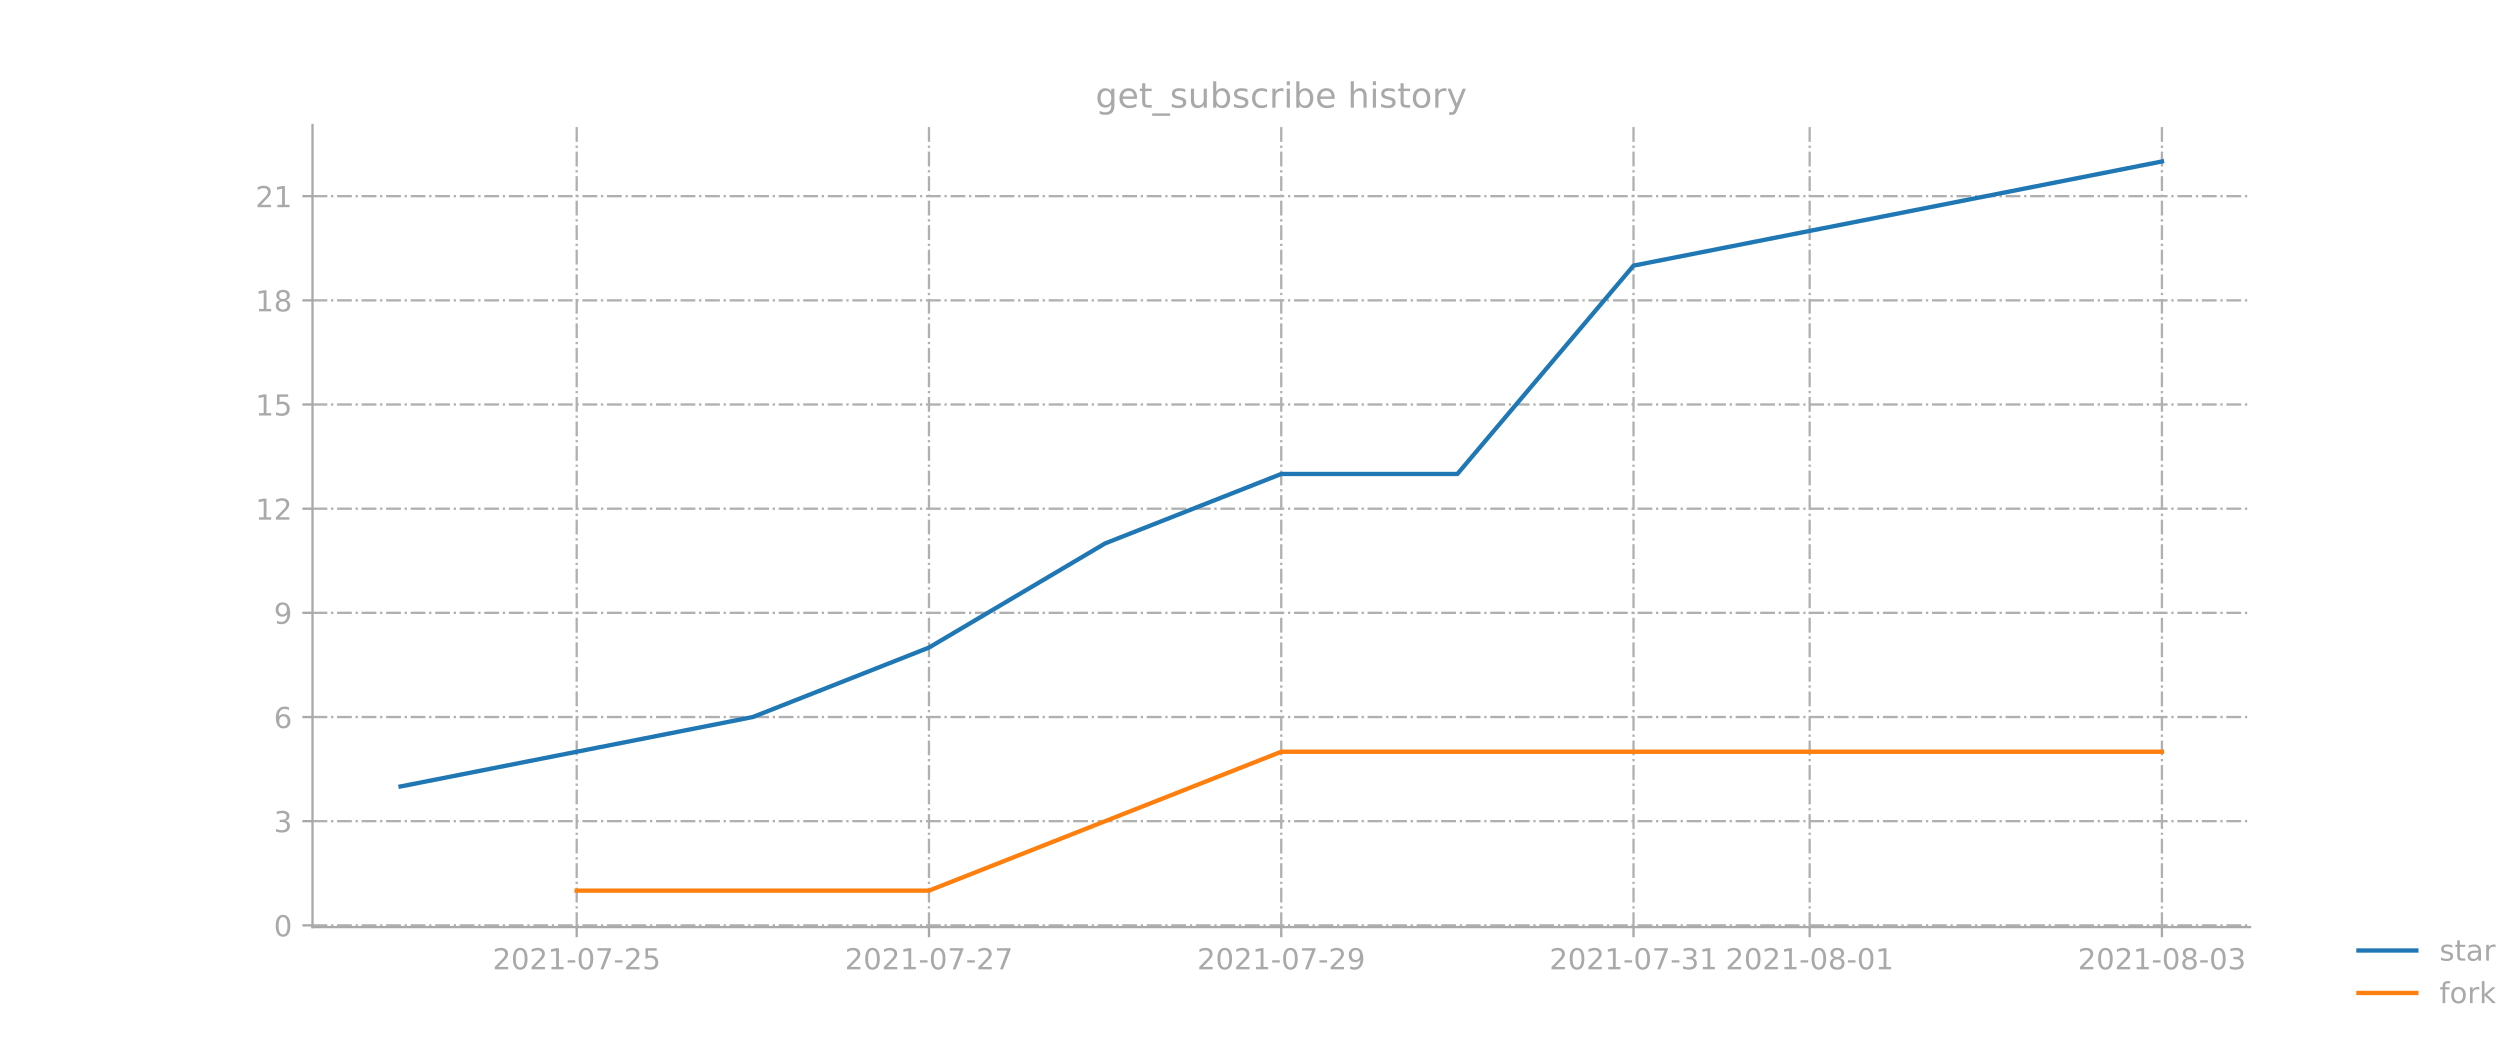
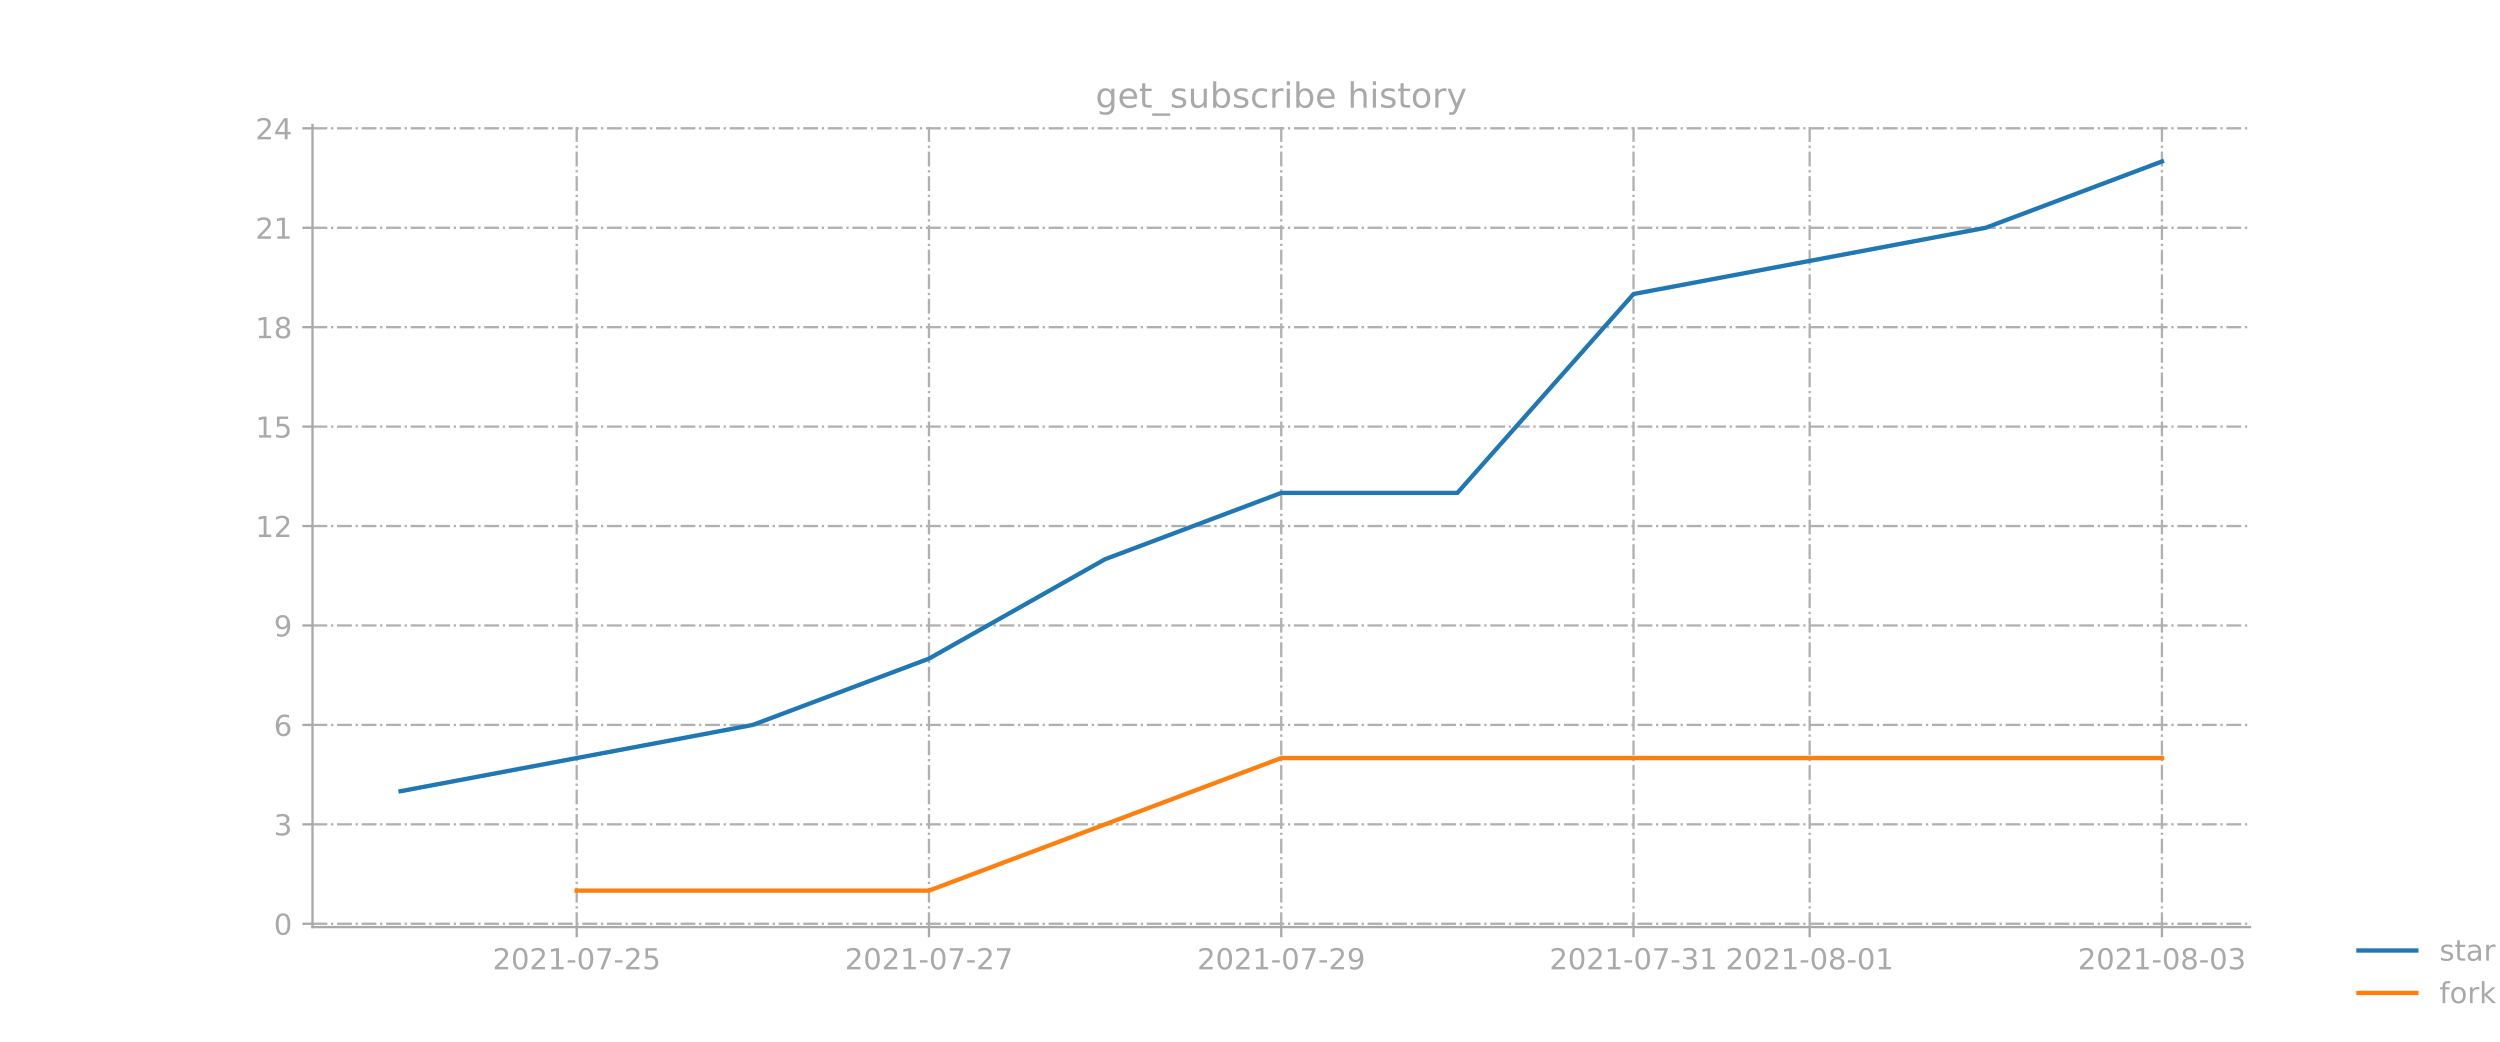
<svg xmlns="http://www.w3.org/2000/svg" xmlns:xlink="http://www.w3.org/1999/xlink" height="360pt" version="1.1" viewBox="0 0 864 360" width="864pt">
  <defs>
    <style type="text/css">*{stroke-linecap:butt;stroke-linejoin:round;}</style>
  </defs>
  <g id="figure_1">
    <g id="patch_1">
      <path d="M 0 360  L 864 360  L 864 0  L 0 0  z " style="fill:none;opacity:0;" />
    </g>
    <g id="axes_1">
      <g id="patch_2">
        <path d="M 108 320.4  L 777.6 320.4  L 777.6 43.2  L 108 43.2  z " style="fill:none;opacity:0;" />
      </g>
      <g id="matplotlib.axis_1">
        <g id="xtick_1">
          <g id="line2d_1">
-             <path clip-path="url(#p8f7c2eec60)" d="M 199.309 320.4  L 199.309 43.2  " style="fill:none;stroke:#b0b0b0;stroke-dasharray:5.12,1.28,0.8,1.28;stroke-dashoffset:0;stroke-width:0.8;" />
+             <path clip-path="url(#pf59775dd56)" d="M 199.309 320.4  L 199.309 43.2  " style="fill:none;stroke:#b0b0b0;stroke-dasharray:5.12,1.28,0.8,1.28;stroke-dashoffset:0;stroke-width:0.8;" />
          </g>
          <g id="line2d_2">
            <defs>
-               <path d="M 0 0  L 0 3.5  " id="mfc2917ab93" style="stroke:#a9a9a9;stroke-width:0.8;" />
+               <path d="M 0 0  L 0 3.5  " id="m57ab38848d" style="stroke:#a9a9a9;stroke-width:0.8;" />
            </defs>
            <g>
-               <use style="fill:#a9a9a9;stroke:#a9a9a9;stroke-width:0.8;" x="199.309" xlink:href="#mfc2917ab93" y="320.4" />
+               <use style="fill:#a9a9a9;stroke:#a9a9a9;stroke-width:0.8;" x="199.309" xlink:href="#m57ab38848d" y="320.4" />
            </g>
          </g>
          <g id="text_1">
            <g style="fill:#a9a9a9;" transform="translate(170.2513 334.9984)scale(0.1 -0.1)">
              <defs>
                <path d="M 1228 531  L 3431 531  L 3431 0  L 469 0  L 469 531  Q 828 903 1448 1529  Q 2069 2156 2228 2338  Q 2531 2678 2651 2914  Q 2772 3150 2772 3378  Q 2772 3750 2511 3984  Q 2250 4219 1831 4219  Q 1534 4219 1204 4116  Q 875 4013 500 3803  L 500 4441  Q 881 4594 1212 4672  Q 1544 4750 1819 4750  Q 2544 4750 2975 4387  Q 3406 4025 3406 3419  Q 3406 3131 3298 2873  Q 3191 2616 2906 2266  Q 2828 2175 2409 1742  Q 1991 1309 1228 531  z " id="DejaVuSans-32" transform="scale(0.015625)" />
                <path d="M 2034 4250  Q 1547 4250 1301 3770  Q 1056 3291 1056 2328  Q 1056 1369 1301 889  Q 1547 409 2034 409  Q 2525 409 2770 889  Q 3016 1369 3016 2328  Q 3016 3291 2770 3770  Q 2525 4250 2034 4250  z M 2034 4750  Q 2819 4750 3233 4129  Q 3647 3509 3647 2328  Q 3647 1150 3233 529  Q 2819 -91 2034 -91  Q 1250 -91 836 529  Q 422 1150 422 2328  Q 422 3509 836 4129  Q 1250 4750 2034 4750  z " id="DejaVuSans-30" transform="scale(0.015625)" />
                <path d="M 794 531  L 1825 531  L 1825 4091  L 703 3866  L 703 4441  L 1819 4666  L 2450 4666  L 2450 531  L 3481 531  L 3481 0  L 794 0  L 794 531  z " id="DejaVuSans-31" transform="scale(0.015625)" />
                <path d="M 313 2009  L 1997 2009  L 1997 1497  L 313 1497  L 313 2009  z " id="DejaVuSans-2d" transform="scale(0.015625)" />
                <path d="M 525 4666  L 3525 4666  L 3525 4397  L 1831 0  L 1172 0  L 2766 4134  L 525 4134  L 525 4666  z " id="DejaVuSans-37" transform="scale(0.015625)" />
                <path d="M 691 4666  L 3169 4666  L 3169 4134  L 1269 4134  L 1269 2991  Q 1406 3038 1543 3061  Q 1681 3084 1819 3084  Q 2600 3084 3056 2656  Q 3513 2228 3513 1497  Q 3513 744 3044 326  Q 2575 -91 1722 -91  Q 1428 -91 1123 -41  Q 819 9 494 109  L 494 744  Q 775 591 1075 516  Q 1375 441 1709 441  Q 2250 441 2565 725  Q 2881 1009 2881 1497  Q 2881 1984 2565 2268  Q 2250 2553 1709 2553  Q 1456 2553 1204 2497  Q 953 2441 691 2322  L 691 4666  z " id="DejaVuSans-35" transform="scale(0.015625)" />
              </defs>
              <use xlink:href="#DejaVuSans-32" />
              <use x="63.623" xlink:href="#DejaVuSans-30" />
              <use x="127.246" xlink:href="#DejaVuSans-32" />
              <use x="190.869" xlink:href="#DejaVuSans-31" />
              <use x="254.492" xlink:href="#DejaVuSans-2d" />
              <use x="290.576" xlink:href="#DejaVuSans-30" />
              <use x="354.199" xlink:href="#DejaVuSans-37" />
              <use x="417.822" xlink:href="#DejaVuSans-2d" />
              <use x="453.906" xlink:href="#DejaVuSans-32" />
              <use x="517.529" xlink:href="#DejaVuSans-35" />
            </g>
          </g>
        </g>
        <g id="xtick_2">
          <g id="line2d_3">
-             <path clip-path="url(#p8f7c2eec60)" d="M 321.055 320.4  L 321.055 43.2  " style="fill:none;stroke:#b0b0b0;stroke-dasharray:5.12,1.28,0.8,1.28;stroke-dashoffset:0;stroke-width:0.8;" />
+             <path clip-path="url(#pf59775dd56)" d="M 321.055 320.4  L 321.055 43.2  " style="fill:none;stroke:#b0b0b0;stroke-dasharray:5.12,1.28,0.8,1.28;stroke-dashoffset:0;stroke-width:0.8;" />
          </g>
          <g id="line2d_4">
            <g>
-               <use style="fill:#a9a9a9;stroke:#a9a9a9;stroke-width:0.8;" x="321.055" xlink:href="#mfc2917ab93" y="320.4" />
+               <use style="fill:#a9a9a9;stroke:#a9a9a9;stroke-width:0.8;" x="321.055" xlink:href="#m57ab38848d" y="320.4" />
            </g>
          </g>
          <g id="text_2">
            <g style="fill:#a9a9a9;" transform="translate(291.9967 334.9984)scale(0.1 -0.1)">
              <use xlink:href="#DejaVuSans-32" />
              <use x="63.623" xlink:href="#DejaVuSans-30" />
              <use x="127.246" xlink:href="#DejaVuSans-32" />
              <use x="190.869" xlink:href="#DejaVuSans-31" />
              <use x="254.492" xlink:href="#DejaVuSans-2d" />
              <use x="290.576" xlink:href="#DejaVuSans-30" />
              <use x="354.199" xlink:href="#DejaVuSans-37" />
              <use x="417.822" xlink:href="#DejaVuSans-2d" />
              <use x="453.906" xlink:href="#DejaVuSans-32" />
              <use x="517.529" xlink:href="#DejaVuSans-37" />
            </g>
          </g>
        </g>
        <g id="xtick_3">
          <g id="line2d_5">
-             <path clip-path="url(#p8f7c2eec60)" d="M 442.8 320.4  L 442.8 43.2  " style="fill:none;stroke:#b0b0b0;stroke-dasharray:5.12,1.28,0.8,1.28;stroke-dashoffset:0;stroke-width:0.8;" />
+             <path clip-path="url(#pf59775dd56)" d="M 442.8 320.4  L 442.8 43.2  " style="fill:none;stroke:#b0b0b0;stroke-dasharray:5.12,1.28,0.8,1.28;stroke-dashoffset:0;stroke-width:0.8;" />
          </g>
          <g id="line2d_6">
            <g>
-               <use style="fill:#a9a9a9;stroke:#a9a9a9;stroke-width:0.8;" x="442.8" xlink:href="#mfc2917ab93" y="320.4" />
+               <use style="fill:#a9a9a9;stroke:#a9a9a9;stroke-width:0.8;" x="442.8" xlink:href="#m57ab38848d" y="320.4" />
            </g>
          </g>
          <g id="text_3">
            <g style="fill:#a9a9a9;" transform="translate(413.7422 334.9984)scale(0.1 -0.1)">
              <defs>
                <path d="M 703 97  L 703 672  Q 941 559 1184 500  Q 1428 441 1663 441  Q 2288 441 2617 861  Q 2947 1281 2994 2138  Q 2813 1869 2534 1725  Q 2256 1581 1919 1581  Q 1219 1581 811 2004  Q 403 2428 403 3163  Q 403 3881 828 4315  Q 1253 4750 1959 4750  Q 2769 4750 3195 4129  Q 3622 3509 3622 2328  Q 3622 1225 3098 567  Q 2575 -91 1691 -91  Q 1453 -91 1209 -44  Q 966 3 703 97  z M 1959 2075  Q 2384 2075 2632 2365  Q 2881 2656 2881 3163  Q 2881 3666 2632 3958  Q 2384 4250 1959 4250  Q 1534 4250 1286 3958  Q 1038 3666 1038 3163  Q 1038 2656 1286 2365  Q 1534 2075 1959 2075  z " id="DejaVuSans-39" transform="scale(0.015625)" />
              </defs>
              <use xlink:href="#DejaVuSans-32" />
              <use x="63.623" xlink:href="#DejaVuSans-30" />
              <use x="127.246" xlink:href="#DejaVuSans-32" />
              <use x="190.869" xlink:href="#DejaVuSans-31" />
              <use x="254.492" xlink:href="#DejaVuSans-2d" />
              <use x="290.576" xlink:href="#DejaVuSans-30" />
              <use x="354.199" xlink:href="#DejaVuSans-37" />
              <use x="417.822" xlink:href="#DejaVuSans-2d" />
              <use x="453.906" xlink:href="#DejaVuSans-32" />
              <use x="517.529" xlink:href="#DejaVuSans-39" />
            </g>
          </g>
        </g>
        <g id="xtick_4">
          <g id="line2d_7">
-             <path clip-path="url(#p8f7c2eec60)" d="M 564.545 320.4  L 564.545 43.2  " style="fill:none;stroke:#b0b0b0;stroke-dasharray:5.12,1.28,0.8,1.28;stroke-dashoffset:0;stroke-width:0.8;" />
+             <path clip-path="url(#pf59775dd56)" d="M 564.545 320.4  L 564.545 43.2  " style="fill:none;stroke:#b0b0b0;stroke-dasharray:5.12,1.28,0.8,1.28;stroke-dashoffset:0;stroke-width:0.8;" />
          </g>
          <g id="line2d_8">
            <g>
-               <use style="fill:#a9a9a9;stroke:#a9a9a9;stroke-width:0.8;" x="564.545" xlink:href="#mfc2917ab93" y="320.4" />
+               <use style="fill:#a9a9a9;stroke:#a9a9a9;stroke-width:0.8;" x="564.545" xlink:href="#m57ab38848d" y="320.4" />
            </g>
          </g>
          <g id="text_4">
            <g style="fill:#a9a9a9;" transform="translate(535.4876 334.9984)scale(0.1 -0.1)">
              <defs>
                <path d="M 2597 2516  Q 3050 2419 3304 2112  Q 3559 1806 3559 1356  Q 3559 666 3084 287  Q 2609 -91 1734 -91  Q 1441 -91 1130 -33  Q 819 25 488 141  L 488 750  Q 750 597 1062 519  Q 1375 441 1716 441  Q 2309 441 2620 675  Q 2931 909 2931 1356  Q 2931 1769 2642 2001  Q 2353 2234 1838 2234  L 1294 2234  L 1294 2753  L 1863 2753  Q 2328 2753 2575 2939  Q 2822 3125 2822 3475  Q 2822 3834 2567 4026  Q 2313 4219 1838 4219  Q 1578 4219 1281 4162  Q 984 4106 628 3988  L 628 4550  Q 988 4650 1302 4700  Q 1616 4750 1894 4750  Q 2613 4750 3031 4423  Q 3450 4097 3450 3541  Q 3450 3153 3228 2886  Q 3006 2619 2597 2516  z " id="DejaVuSans-33" transform="scale(0.015625)" />
              </defs>
              <use xlink:href="#DejaVuSans-32" />
              <use x="63.623" xlink:href="#DejaVuSans-30" />
              <use x="127.246" xlink:href="#DejaVuSans-32" />
              <use x="190.869" xlink:href="#DejaVuSans-31" />
              <use x="254.492" xlink:href="#DejaVuSans-2d" />
              <use x="290.576" xlink:href="#DejaVuSans-30" />
              <use x="354.199" xlink:href="#DejaVuSans-37" />
              <use x="417.822" xlink:href="#DejaVuSans-2d" />
              <use x="453.906" xlink:href="#DejaVuSans-33" />
              <use x="517.529" xlink:href="#DejaVuSans-31" />
            </g>
          </g>
        </g>
        <g id="xtick_5">
          <g id="line2d_9">
-             <path clip-path="url(#p8f7c2eec60)" d="M 625.418 320.4  L 625.418 43.2  " style="fill:none;stroke:#b0b0b0;stroke-dasharray:5.12,1.28,0.8,1.28;stroke-dashoffset:0;stroke-width:0.8;" />
+             <path clip-path="url(#pf59775dd56)" d="M 625.418 320.4  L 625.418 43.2  " style="fill:none;stroke:#b0b0b0;stroke-dasharray:5.12,1.28,0.8,1.28;stroke-dashoffset:0;stroke-width:0.8;" />
          </g>
          <g id="line2d_10">
            <g>
-               <use style="fill:#a9a9a9;stroke:#a9a9a9;stroke-width:0.8;" x="625.418" xlink:href="#mfc2917ab93" y="320.4" />
+               <use style="fill:#a9a9a9;stroke:#a9a9a9;stroke-width:0.8;" x="625.418" xlink:href="#m57ab38848d" y="320.4" />
            </g>
          </g>
          <g id="text_5">
            <g style="fill:#a9a9a9;" transform="translate(596.3604 334.9984)scale(0.1 -0.1)">
              <defs>
                <path d="M 2034 2216  Q 1584 2216 1326 1975  Q 1069 1734 1069 1313  Q 1069 891 1326 650  Q 1584 409 2034 409  Q 2484 409 2743 651  Q 3003 894 3003 1313  Q 3003 1734 2745 1975  Q 2488 2216 2034 2216  z M 1403 2484  Q 997 2584 770 2862  Q 544 3141 544 3541  Q 544 4100 942 4425  Q 1341 4750 2034 4750  Q 2731 4750 3128 4425  Q 3525 4100 3525 3541  Q 3525 3141 3298 2862  Q 3072 2584 2669 2484  Q 3125 2378 3379 2068  Q 3634 1759 3634 1313  Q 3634 634 3220 271  Q 2806 -91 2034 -91  Q 1263 -91 848 271  Q 434 634 434 1313  Q 434 1759 690 2068  Q 947 2378 1403 2484  z M 1172 3481  Q 1172 3119 1398 2916  Q 1625 2713 2034 2713  Q 2441 2713 2670 2916  Q 2900 3119 2900 3481  Q 2900 3844 2670 4047  Q 2441 4250 2034 4250  Q 1625 4250 1398 4047  Q 1172 3844 1172 3481  z " id="DejaVuSans-38" transform="scale(0.015625)" />
              </defs>
              <use xlink:href="#DejaVuSans-32" />
              <use x="63.623" xlink:href="#DejaVuSans-30" />
              <use x="127.246" xlink:href="#DejaVuSans-32" />
              <use x="190.869" xlink:href="#DejaVuSans-31" />
              <use x="254.492" xlink:href="#DejaVuSans-2d" />
              <use x="290.576" xlink:href="#DejaVuSans-30" />
              <use x="354.199" xlink:href="#DejaVuSans-38" />
              <use x="417.822" xlink:href="#DejaVuSans-2d" />
              <use x="453.906" xlink:href="#DejaVuSans-30" />
              <use x="517.529" xlink:href="#DejaVuSans-31" />
            </g>
          </g>
        </g>
        <g id="xtick_6">
          <g id="line2d_11">
-             <path clip-path="url(#p8f7c2eec60)" d="M 747.164 320.4  L 747.164 43.2  " style="fill:none;stroke:#b0b0b0;stroke-dasharray:5.12,1.28,0.8,1.28;stroke-dashoffset:0;stroke-width:0.8;" />
+             <path clip-path="url(#pf59775dd56)" d="M 747.164 320.4  L 747.164 43.2  " style="fill:none;stroke:#b0b0b0;stroke-dasharray:5.12,1.28,0.8,1.28;stroke-dashoffset:0;stroke-width:0.8;" />
          </g>
          <g id="line2d_12">
            <g>
-               <use style="fill:#a9a9a9;stroke:#a9a9a9;stroke-width:0.8;" x="747.164" xlink:href="#mfc2917ab93" y="320.4" />
+               <use style="fill:#a9a9a9;stroke:#a9a9a9;stroke-width:0.8;" x="747.164" xlink:href="#m57ab38848d" y="320.4" />
            </g>
          </g>
          <g id="text_6">
            <g style="fill:#a9a9a9;" transform="translate(718.1058 334.9984)scale(0.1 -0.1)">
              <use xlink:href="#DejaVuSans-32" />
              <use x="63.623" xlink:href="#DejaVuSans-30" />
              <use x="127.246" xlink:href="#DejaVuSans-32" />
              <use x="190.869" xlink:href="#DejaVuSans-31" />
              <use x="254.492" xlink:href="#DejaVuSans-2d" />
              <use x="290.576" xlink:href="#DejaVuSans-30" />
              <use x="354.199" xlink:href="#DejaVuSans-38" />
              <use x="417.822" xlink:href="#DejaVuSans-2d" />
              <use x="453.906" xlink:href="#DejaVuSans-30" />
              <use x="517.529" xlink:href="#DejaVuSans-33" />
            </g>
          </g>
        </g>
      </g>
      <g id="matplotlib.axis_2">
        <g id="ytick_1">
          <g id="line2d_13">
-             <path clip-path="url(#p8f7c2eec60)" d="M 108 319.8  L 777.6 319.8  " style="fill:none;stroke:#b0b0b0;stroke-dasharray:5.12,1.28,0.8,1.28;stroke-dashoffset:0;stroke-width:0.8;" />
+             <path clip-path="url(#pf59775dd56)" d="M 108 319.255  L 777.6 319.255  " style="fill:none;stroke:#b0b0b0;stroke-dasharray:5.12,1.28,0.8,1.28;stroke-dashoffset:0;stroke-width:0.8;" />
          </g>
          <g id="line2d_14">
            <defs>
-               <path d="M 0 0  L -3.5 0  " id="m5ad82fe697" style="stroke:#a9a9a9;stroke-width:0.8;" />
+               <path d="M 0 0  L -3.5 0  " id="m2075a30766" style="stroke:#a9a9a9;stroke-width:0.8;" />
            </defs>
            <g>
-               <use style="fill:#a9a9a9;stroke:#a9a9a9;stroke-width:0.8;" x="108" xlink:href="#m5ad82fe697" y="319.8" />
+               <use style="fill:#a9a9a9;stroke:#a9a9a9;stroke-width:0.8;" x="108" xlink:href="#m2075a30766" y="319.255" />
            </g>
          </g>
          <g id="text_7">
-             <g style="fill:#a9a9a9;" transform="translate(94.6375 323.5992)scale(0.1 -0.1)">
+             <g style="fill:#a9a9a9;" transform="translate(94.6375 323.0538)scale(0.1 -0.1)">
              <use xlink:href="#DejaVuSans-30" />
            </g>
          </g>
        </g>
        <g id="ytick_2">
          <g id="line2d_15">
-             <path clip-path="url(#p8f7c2eec60)" d="M 108 283.8  L 777.6 283.8  " style="fill:none;stroke:#b0b0b0;stroke-dasharray:5.12,1.28,0.8,1.28;stroke-dashoffset:0;stroke-width:0.8;" />
+             <path clip-path="url(#pf59775dd56)" d="M 108 284.891  L 777.6 284.891  " style="fill:none;stroke:#b0b0b0;stroke-dasharray:5.12,1.28,0.8,1.28;stroke-dashoffset:0;stroke-width:0.8;" />
          </g>
          <g id="line2d_16">
            <g>
-               <use style="fill:#a9a9a9;stroke:#a9a9a9;stroke-width:0.8;" x="108" xlink:href="#m5ad82fe697" y="283.8" />
+               <use style="fill:#a9a9a9;stroke:#a9a9a9;stroke-width:0.8;" x="108" xlink:href="#m2075a30766" y="284.891" />
            </g>
          </g>
          <g id="text_8">
-             <g style="fill:#a9a9a9;" transform="translate(94.6375 287.5992)scale(0.1 -0.1)">
+             <g style="fill:#a9a9a9;" transform="translate(94.6375 288.6901)scale(0.1 -0.1)">
              <use xlink:href="#DejaVuSans-33" />
            </g>
          </g>
        </g>
        <g id="ytick_3">
          <g id="line2d_17">
-             <path clip-path="url(#p8f7c2eec60)" d="M 108 247.8  L 777.6 247.8  " style="fill:none;stroke:#b0b0b0;stroke-dasharray:5.12,1.28,0.8,1.28;stroke-dashoffset:0;stroke-width:0.8;" />
+             <path clip-path="url(#pf59775dd56)" d="M 108 250.527  L 777.6 250.527  " style="fill:none;stroke:#b0b0b0;stroke-dasharray:5.12,1.28,0.8,1.28;stroke-dashoffset:0;stroke-width:0.8;" />
          </g>
          <g id="line2d_18">
            <g>
-               <use style="fill:#a9a9a9;stroke:#a9a9a9;stroke-width:0.8;" x="108" xlink:href="#m5ad82fe697" y="247.8" />
+               <use style="fill:#a9a9a9;stroke:#a9a9a9;stroke-width:0.8;" x="108" xlink:href="#m2075a30766" y="250.527" />
            </g>
          </g>
          <g id="text_9">
-             <g style="fill:#a9a9a9;" transform="translate(94.6375 251.5992)scale(0.1 -0.1)">
+             <g style="fill:#a9a9a9;" transform="translate(94.6375 254.3265)scale(0.1 -0.1)">
              <defs>
                <path d="M 2113 2584  Q 1688 2584 1439 2293  Q 1191 2003 1191 1497  Q 1191 994 1439 701  Q 1688 409 2113 409  Q 2538 409 2786 701  Q 3034 994 3034 1497  Q 3034 2003 2786 2293  Q 2538 2584 2113 2584  z M 3366 4563  L 3366 3988  Q 3128 4100 2886 4159  Q 2644 4219 2406 4219  Q 1781 4219 1451 3797  Q 1122 3375 1075 2522  Q 1259 2794 1537 2939  Q 1816 3084 2150 3084  Q 2853 3084 3261 2657  Q 3669 2231 3669 1497  Q 3669 778 3244 343  Q 2819 -91 2113 -91  Q 1303 -91 875 529  Q 447 1150 447 2328  Q 447 3434 972 4092  Q 1497 4750 2381 4750  Q 2619 4750 2861 4703  Q 3103 4656 3366 4563  z " id="DejaVuSans-36" transform="scale(0.015625)" />
              </defs>
              <use xlink:href="#DejaVuSans-36" />
            </g>
          </g>
        </g>
        <g id="ytick_4">
          <g id="line2d_19">
-             <path clip-path="url(#p8f7c2eec60)" d="M 108 211.8  L 777.6 211.8  " style="fill:none;stroke:#b0b0b0;stroke-dasharray:5.12,1.28,0.8,1.28;stroke-dashoffset:0;stroke-width:0.8;" />
+             <path clip-path="url(#pf59775dd56)" d="M 108 216.164  L 777.6 216.164  " style="fill:none;stroke:#b0b0b0;stroke-dasharray:5.12,1.28,0.8,1.28;stroke-dashoffset:0;stroke-width:0.8;" />
          </g>
          <g id="line2d_20">
            <g>
-               <use style="fill:#a9a9a9;stroke:#a9a9a9;stroke-width:0.8;" x="108" xlink:href="#m5ad82fe697" y="211.8" />
+               <use style="fill:#a9a9a9;stroke:#a9a9a9;stroke-width:0.8;" x="108" xlink:href="#m2075a30766" y="216.164" />
            </g>
          </g>
          <g id="text_10">
-             <g style="fill:#a9a9a9;" transform="translate(94.6375 215.5992)scale(0.1 -0.1)">
+             <g style="fill:#a9a9a9;" transform="translate(94.6375 219.9629)scale(0.1 -0.1)">
              <use xlink:href="#DejaVuSans-39" />
            </g>
          </g>
        </g>
        <g id="ytick_5">
          <g id="line2d_21">
-             <path clip-path="url(#p8f7c2eec60)" d="M 108 175.8  L 777.6 175.8  " style="fill:none;stroke:#b0b0b0;stroke-dasharray:5.12,1.28,0.8,1.28;stroke-dashoffset:0;stroke-width:0.8;" />
+             <path clip-path="url(#pf59775dd56)" d="M 108 181.8  L 777.6 181.8  " style="fill:none;stroke:#b0b0b0;stroke-dasharray:5.12,1.28,0.8,1.28;stroke-dashoffset:0;stroke-width:0.8;" />
          </g>
          <g id="line2d_22">
            <g>
-               <use style="fill:#a9a9a9;stroke:#a9a9a9;stroke-width:0.8;" x="108" xlink:href="#m5ad82fe697" y="175.8" />
+               <use style="fill:#a9a9a9;stroke:#a9a9a9;stroke-width:0.8;" x="108" xlink:href="#m2075a30766" y="181.8" />
            </g>
          </g>
          <g id="text_11">
-             <g style="fill:#a9a9a9;" transform="translate(88.275 179.5992)scale(0.1 -0.1)">
+             <g style="fill:#a9a9a9;" transform="translate(88.275 185.5992)scale(0.1 -0.1)">
              <use xlink:href="#DejaVuSans-31" />
              <use x="63.623" xlink:href="#DejaVuSans-32" />
            </g>
          </g>
        </g>
        <g id="ytick_6">
          <g id="line2d_23">
-             <path clip-path="url(#p8f7c2eec60)" d="M 108 139.8  L 777.6 139.8  " style="fill:none;stroke:#b0b0b0;stroke-dasharray:5.12,1.28,0.8,1.28;stroke-dashoffset:0;stroke-width:0.8;" />
+             <path clip-path="url(#pf59775dd56)" d="M 108 147.436  L 777.6 147.436  " style="fill:none;stroke:#b0b0b0;stroke-dasharray:5.12,1.28,0.8,1.28;stroke-dashoffset:0;stroke-width:0.8;" />
          </g>
          <g id="line2d_24">
            <g>
-               <use style="fill:#a9a9a9;stroke:#a9a9a9;stroke-width:0.8;" x="108" xlink:href="#m5ad82fe697" y="139.8" />
+               <use style="fill:#a9a9a9;stroke:#a9a9a9;stroke-width:0.8;" x="108" xlink:href="#m2075a30766" y="147.436" />
            </g>
          </g>
          <g id="text_12">
-             <g style="fill:#a9a9a9;" transform="translate(88.275 143.5992)scale(0.1 -0.1)">
+             <g style="fill:#a9a9a9;" transform="translate(88.275 151.2356)scale(0.1 -0.1)">
              <use xlink:href="#DejaVuSans-31" />
              <use x="63.623" xlink:href="#DejaVuSans-35" />
            </g>
          </g>
        </g>
        <g id="ytick_7">
          <g id="line2d_25">
-             <path clip-path="url(#p8f7c2eec60)" d="M 108 103.8  L 777.6 103.8  " style="fill:none;stroke:#b0b0b0;stroke-dasharray:5.12,1.28,0.8,1.28;stroke-dashoffset:0;stroke-width:0.8;" />
+             <path clip-path="url(#pf59775dd56)" d="M 108 113.073  L 777.6 113.073  " style="fill:none;stroke:#b0b0b0;stroke-dasharray:5.12,1.28,0.8,1.28;stroke-dashoffset:0;stroke-width:0.8;" />
          </g>
          <g id="line2d_26">
            <g>
-               <use style="fill:#a9a9a9;stroke:#a9a9a9;stroke-width:0.8;" x="108" xlink:href="#m5ad82fe697" y="103.8" />
+               <use style="fill:#a9a9a9;stroke:#a9a9a9;stroke-width:0.8;" x="108" xlink:href="#m2075a30766" y="113.073" />
            </g>
          </g>
          <g id="text_13">
-             <g style="fill:#a9a9a9;" transform="translate(88.275 107.5992)scale(0.1 -0.1)">
+             <g style="fill:#a9a9a9;" transform="translate(88.275 116.8719)scale(0.1 -0.1)">
              <use xlink:href="#DejaVuSans-31" />
              <use x="63.623" xlink:href="#DejaVuSans-38" />
            </g>
          </g>
        </g>
        <g id="ytick_8">
          <g id="line2d_27">
-             <path clip-path="url(#p8f7c2eec60)" d="M 108 67.8  L 777.6 67.8  " style="fill:none;stroke:#b0b0b0;stroke-dasharray:5.12,1.28,0.8,1.28;stroke-dashoffset:0;stroke-width:0.8;" />
+             <path clip-path="url(#pf59775dd56)" d="M 108 78.709  L 777.6 78.709  " style="fill:none;stroke:#b0b0b0;stroke-dasharray:5.12,1.28,0.8,1.28;stroke-dashoffset:0;stroke-width:0.8;" />
          </g>
          <g id="line2d_28">
            <g>
-               <use style="fill:#a9a9a9;stroke:#a9a9a9;stroke-width:0.8;" x="108" xlink:href="#m5ad82fe697" y="67.8" />
+               <use style="fill:#a9a9a9;stroke:#a9a9a9;stroke-width:0.8;" x="108" xlink:href="#m2075a30766" y="78.709" />
            </g>
          </g>
          <g id="text_14">
-             <g style="fill:#a9a9a9;" transform="translate(88.275 71.59922)scale(0.1 -0.1)">
+             <g style="fill:#a9a9a9;" transform="translate(88.275 82.50831)scale(0.1 -0.1)">
              <use xlink:href="#DejaVuSans-32" />
              <use x="63.623" xlink:href="#DejaVuSans-31" />
            </g>
          </g>
        </g>
-       </g>
-       <g id="line2d_29">
-         <path clip-path="url(#p8f7c2eec60)" d="M 138.436 271.8  L 199.309 259.8  L 260.182 247.8  L 321.055 223.8  L 381.927 187.8  L 442.8 163.8  L 503.673 163.8  L 564.545 91.8  L 625.418 79.8  L 686.291 67.8  L 747.164 55.8  " style="fill:none;stroke:#1f77b4;stroke-linecap:square;stroke-width:1.5;" />
-       </g>
-       <g id="line2d_30">
-         <path clip-path="url(#p8f7c2eec60)" d="M 199.309 307.8  L 260.182 307.8  L 321.055 307.8  L 381.927 283.8  L 442.8 259.8  L 503.673 259.8  L 564.545 259.8  L 625.418 259.8  L 686.291 259.8  L 747.164 259.8  " style="fill:none;stroke:#ff7f0e;stroke-linecap:square;stroke-width:1.5;" />
+         <g id="ytick_9">
+           <g id="line2d_29">
+             <path clip-path="url(#pf59775dd56)" d="M 108 44.345  L 777.6 44.345  " style="fill:none;stroke:#b0b0b0;stroke-dasharray:5.12,1.28,0.8,1.28;stroke-dashoffset:0;stroke-width:0.8;" />
+           </g>
+           <g id="line2d_30">
+             <g>
+               <use style="fill:#a9a9a9;stroke:#a9a9a9;stroke-width:0.8;" x="108" xlink:href="#m2075a30766" y="44.345" />
+             </g>
+           </g>
+           <g id="text_15">
+             <g style="fill:#a9a9a9;" transform="translate(88.275 48.14467)scale(0.1 -0.1)">
+               <defs>
+                 <path d="M 2419 4116  L 825 1625  L 2419 1625  L 2419 4116  z M 2253 4666  L 3047 4666  L 3047 1625  L 3713 1625  L 3713 1100  L 3047 1100  L 3047 0  L 2419 0  L 2419 1100  L 313 1100  L 313 1709  L 2253 4666  z " id="DejaVuSans-34" transform="scale(0.015625)" />
+               </defs>
+               <use xlink:href="#DejaVuSans-32" />
+               <use x="63.623" xlink:href="#DejaVuSans-34" />
+             </g>
+           </g>
+         </g>
+       </g>
+       <g id="line2d_31">
+         <path clip-path="url(#pf59775dd56)" d="M 138.436 273.436  L 199.309 261.982  L 260.182 250.527  L 321.055 227.618  L 381.927 193.255  L 442.8 170.345  L 503.673 170.345  L 564.545 101.618  L 625.418 90.164  L 686.291 78.709  L 747.164 55.8  " style="fill:none;stroke:#1f77b4;stroke-linecap:square;stroke-width:1.5;" />
+       </g>
+       <g id="line2d_32">
+         <path clip-path="url(#pf59775dd56)" d="M 199.309 307.8  L 260.182 307.8  L 321.055 307.8  L 381.927 284.891  L 442.8 261.982  L 503.673 261.982  L 564.545 261.982  L 625.418 261.982  L 686.291 261.982  L 747.164 261.982  " style="fill:none;stroke:#ff7f0e;stroke-linecap:square;stroke-width:1.5;" />
      </g>
      <g id="patch_3">
        <path d="M 108 320.4  L 108 43.2  " style="fill:none;stroke:#a9a9a9;stroke-linecap:square;stroke-linejoin:miter;stroke-width:0.8;" />
      </g>
      <g id="patch_4">
        <path d="M 777.6 320.4  L 777.6 43.2  " style="fill:none;" />
      </g>
      <g id="patch_5">
        <path d="M 108 320.4  L 777.6 320.4  " style="fill:none;stroke:#a9a9a9;stroke-linecap:square;stroke-linejoin:miter;stroke-width:0.8;" />
      </g>
      <g id="patch_6">
        <path d="M 108 43.2  L 777.6 43.2  " style="fill:none;" />
      </g>
-       <g id="text_15">
+       <g id="text_16">
        <g style="fill:#a9a9a9;" transform="translate(378.6075 37.2)scale(0.12 -0.12)">
          <defs>
            <path d="M 2906 1791  Q 2906 2416 2648 2759  Q 2391 3103 1925 3103  Q 1463 3103 1205 2759  Q 947 2416 947 1791  Q 947 1169 1205 825  Q 1463 481 1925 481  Q 2391 481 2648 825  Q 2906 1169 2906 1791  z M 3481 434  Q 3481 -459 3084 -895  Q 2688 -1331 1869 -1331  Q 1566 -1331 1297 -1286  Q 1028 -1241 775 -1147  L 775 -588  Q 1028 -725 1275 -790  Q 1522 -856 1778 -856  Q 2344 -856 2625 -561  Q 2906 -266 2906 331  L 2906 616  Q 2728 306 2450 153  Q 2172 0 1784 0  Q 1141 0 747 490  Q 353 981 353 1791  Q 353 2603 747 3093  Q 1141 3584 1784 3584  Q 2172 3584 2450 3431  Q 2728 3278 2906 2969  L 2906 3500  L 3481 3500  L 3481 434  z " id="DejaVuSans-67" transform="scale(0.015625)" />
            <path d="M 3597 1894  L 3597 1613  L 953 1613  Q 991 1019 1311 708  Q 1631 397 2203 397  Q 2534 397 2845 478  Q 3156 559 3463 722  L 3463 178  Q 3153 47 2828 -22  Q 2503 -91 2169 -91  Q 1331 -91 842 396  Q 353 884 353 1716  Q 353 2575 817 3079  Q 1281 3584 2069 3584  Q 2775 3584 3186 3129  Q 3597 2675 3597 1894  z M 3022 2063  Q 3016 2534 2758 2815  Q 2500 3097 2075 3097  Q 1594 3097 1305 2825  Q 1016 2553 972 2059  L 3022 2063  z " id="DejaVuSans-65" transform="scale(0.015625)" />
            <path d="M 1172 4494  L 1172 3500  L 2356 3500  L 2356 3053  L 1172 3053  L 1172 1153  Q 1172 725 1289 603  Q 1406 481 1766 481  L 2356 481  L 2356 0  L 1766 0  Q 1100 0 847 248  Q 594 497 594 1153  L 594 3053  L 172 3053  L 172 3500  L 594 3500  L 594 4494  L 1172 4494  z " id="DejaVuSans-74" transform="scale(0.015625)" />
            <path d="M 3263 -1063  L 3263 -1509  L -63 -1509  L -63 -1063  L 3263 -1063  z " id="DejaVuSans-5f" transform="scale(0.015625)" />
            <path d="M 2834 3397  L 2834 2853  Q 2591 2978 2328 3040  Q 2066 3103 1784 3103  Q 1356 3103 1142 2972  Q 928 2841 928 2578  Q 928 2378 1081 2264  Q 1234 2150 1697 2047  L 1894 2003  Q 2506 1872 2764 1633  Q 3022 1394 3022 966  Q 3022 478 2636 193  Q 2250 -91 1575 -91  Q 1294 -91 989 -36  Q 684 19 347 128  L 347 722  Q 666 556 975 473  Q 1284 391 1588 391  Q 1994 391 2212 530  Q 2431 669 2431 922  Q 2431 1156 2273 1281  Q 2116 1406 1581 1522  L 1381 1569  Q 847 1681 609 1914  Q 372 2147 372 2553  Q 372 3047 722 3315  Q 1072 3584 1716 3584  Q 2034 3584 2315 3537  Q 2597 3491 2834 3397  z " id="DejaVuSans-73" transform="scale(0.015625)" />
            <path d="M 544 1381  L 544 3500  L 1119 3500  L 1119 1403  Q 1119 906 1312 657  Q 1506 409 1894 409  Q 2359 409 2629 706  Q 2900 1003 2900 1516  L 2900 3500  L 3475 3500  L 3475 0  L 2900 0  L 2900 538  Q 2691 219 2414 64  Q 2138 -91 1772 -91  Q 1169 -91 856 284  Q 544 659 544 1381  z M 1991 3584  L 1991 3584  z " id="DejaVuSans-75" transform="scale(0.015625)" />
            <path d="M 3116 1747  Q 3116 2381 2855 2742  Q 2594 3103 2138 3103  Q 1681 3103 1420 2742  Q 1159 2381 1159 1747  Q 1159 1113 1420 752  Q 1681 391 2138 391  Q 2594 391 2855 752  Q 3116 1113 3116 1747  z M 1159 2969  Q 1341 3281 1617 3432  Q 1894 3584 2278 3584  Q 2916 3584 3314 3078  Q 3713 2572 3713 1747  Q 3713 922 3314 415  Q 2916 -91 2278 -91  Q 1894 -91 1617 61  Q 1341 213 1159 525  L 1159 0  L 581 0  L 581 4863  L 1159 4863  L 1159 2969  z " id="DejaVuSans-62" transform="scale(0.015625)" />
            <path d="M 3122 3366  L 3122 2828  Q 2878 2963 2633 3030  Q 2388 3097 2138 3097  Q 1578 3097 1268 2742  Q 959 2388 959 1747  Q 959 1106 1268 751  Q 1578 397 2138 397  Q 2388 397 2633 464  Q 2878 531 3122 666  L 3122 134  Q 2881 22 2623 -34  Q 2366 -91 2075 -91  Q 1284 -91 818 406  Q 353 903 353 1747  Q 353 2603 823 3093  Q 1294 3584 2113 3584  Q 2378 3584 2631 3529  Q 2884 3475 3122 3366  z " id="DejaVuSans-63" transform="scale(0.015625)" />
            <path d="M 2631 2963  Q 2534 3019 2420 3045  Q 2306 3072 2169 3072  Q 1681 3072 1420 2755  Q 1159 2438 1159 1844  L 1159 0  L 581 0  L 581 3500  L 1159 3500  L 1159 2956  Q 1341 3275 1631 3429  Q 1922 3584 2338 3584  Q 2397 3584 2469 3576  Q 2541 3569 2628 3553  L 2631 2963  z " id="DejaVuSans-72" transform="scale(0.015625)" />
            <path d="M 603 3500  L 1178 3500  L 1178 0  L 603 0  L 603 3500  z M 603 4863  L 1178 4863  L 1178 4134  L 603 4134  L 603 4863  z " id="DejaVuSans-69" transform="scale(0.015625)" />
            <path id="DejaVuSans-20" transform="scale(0.015625)" />
            <path d="M 3513 2113  L 3513 0  L 2938 0  L 2938 2094  Q 2938 2591 2744 2837  Q 2550 3084 2163 3084  Q 1697 3084 1428 2787  Q 1159 2491 1159 1978  L 1159 0  L 581 0  L 581 4863  L 1159 4863  L 1159 2956  Q 1366 3272 1645 3428  Q 1925 3584 2291 3584  Q 2894 3584 3203 3211  Q 3513 2838 3513 2113  z " id="DejaVuSans-68" transform="scale(0.015625)" />
            <path d="M 1959 3097  Q 1497 3097 1228 2736  Q 959 2375 959 1747  Q 959 1119 1226 758  Q 1494 397 1959 397  Q 2419 397 2687 759  Q 2956 1122 2956 1747  Q 2956 2369 2687 2733  Q 2419 3097 1959 3097  z M 1959 3584  Q 2709 3584 3137 3096  Q 3566 2609 3566 1747  Q 3566 888 3137 398  Q 2709 -91 1959 -91  Q 1206 -91 779 398  Q 353 888 353 1747  Q 353 2609 779 3096  Q 1206 3584 1959 3584  z " id="DejaVuSans-6f" transform="scale(0.015625)" />
            <path d="M 2059 -325  Q 1816 -950 1584 -1140  Q 1353 -1331 966 -1331  L 506 -1331  L 506 -850  L 844 -850  Q 1081 -850 1212 -737  Q 1344 -625 1503 -206  L 1606 56  L 191 3500  L 800 3500  L 1894 763  L 2988 3500  L 3597 3500  L 2059 -325  z " id="DejaVuSans-79" transform="scale(0.015625)" />
          </defs>
          <use xlink:href="#DejaVuSans-67" />
          <use x="63.477" xlink:href="#DejaVuSans-65" />
          <use x="125" xlink:href="#DejaVuSans-74" />
          <use x="164.209" xlink:href="#DejaVuSans-5f" />
          <use x="214.209" xlink:href="#DejaVuSans-73" />
          <use x="266.309" xlink:href="#DejaVuSans-75" />
          <use x="329.688" xlink:href="#DejaVuSans-62" />
          <use x="393.164" xlink:href="#DejaVuSans-73" />
          <use x="445.264" xlink:href="#DejaVuSans-63" />
          <use x="500.244" xlink:href="#DejaVuSans-72" />
          <use x="541.357" xlink:href="#DejaVuSans-69" />
          <use x="569.141" xlink:href="#DejaVuSans-62" />
          <use x="632.617" xlink:href="#DejaVuSans-65" />
          <use x="694.141" xlink:href="#DejaVuSans-20" />
          <use x="725.928" xlink:href="#DejaVuSans-68" />
          <use x="789.307" xlink:href="#DejaVuSans-69" />
          <use x="817.09" xlink:href="#DejaVuSans-73" />
          <use x="869.189" xlink:href="#DejaVuSans-74" />
          <use x="908.398" xlink:href="#DejaVuSans-6f" />
          <use x="969.58" xlink:href="#DejaVuSans-72" />
          <use x="1010.693" xlink:href="#DejaVuSans-79" />
        </g>
      </g>
      <g id="legend_1">
-         <g id="line2d_31">
+         <g id="line2d_33">
          <path d="M 815.08 328.498  L 835.08 328.498  " style="fill:none;stroke:#1f77b4;stroke-linecap:square;stroke-width:1.5;" />
        </g>
-         <g id="line2d_32" />
-         <g id="text_16">
+         <g id="line2d_34" />
+         <g id="text_17">
          <g style="fill:#a9a9a9;" transform="translate(843.08 331.9984)scale(0.1 -0.1)">
            <defs>
              <path d="M 2194 1759  Q 1497 1759 1228 1600  Q 959 1441 959 1056  Q 959 750 1161 570  Q 1363 391 1709 391  Q 2188 391 2477 730  Q 2766 1069 2766 1631  L 2766 1759  L 2194 1759  z M 3341 1997  L 3341 0  L 2766 0  L 2766 531  Q 2569 213 2275 61  Q 1981 -91 1556 -91  Q 1019 -91 701 211  Q 384 513 384 1019  Q 384 1609 779 1909  Q 1175 2209 1959 2209  L 2766 2209  L 2766 2266  Q 2766 2663 2505 2880  Q 2244 3097 1772 3097  Q 1472 3097 1187 3025  Q 903 2953 641 2809  L 641 3341  Q 956 3463 1253 3523  Q 1550 3584 1831 3584  Q 2591 3584 2966 3190  Q 3341 2797 3341 1997  z " id="DejaVuSans-61" transform="scale(0.015625)" />
            </defs>
            <use xlink:href="#DejaVuSans-73" />
            <use x="52.1" xlink:href="#DejaVuSans-74" />
            <use x="91.309" xlink:href="#DejaVuSans-61" />
            <use x="152.588" xlink:href="#DejaVuSans-72" />
          </g>
        </g>
-         <g id="line2d_33">
+         <g id="line2d_35">
          <path d="M 815.08 343.177  L 835.08 343.177  " style="fill:none;stroke:#ff7f0e;stroke-linecap:square;stroke-width:1.5;" />
        </g>
-         <g id="line2d_34" />
-         <g id="text_17">
+         <g id="line2d_36" />
+         <g id="text_18">
          <g style="fill:#a9a9a9;" transform="translate(843.08 346.6766)scale(0.1 -0.1)">
            <defs>
              <path d="M 2375 4863  L 2375 4384  L 1825 4384  Q 1516 4384 1395 4259  Q 1275 4134 1275 3809  L 1275 3500  L 2222 3500  L 2222 3053  L 1275 3053  L 1275 0  L 697 0  L 697 3053  L 147 3053  L 147 3500  L 697 3500  L 697 3744  Q 697 4328 969 4595  Q 1241 4863 1831 4863  L 2375 4863  z " id="DejaVuSans-66" transform="scale(0.015625)" />
              <path d="M 581 4863  L 1159 4863  L 1159 1991  L 2875 3500  L 3609 3500  L 1753 1863  L 3688 0  L 2938 0  L 1159 1709  L 1159 0  L 581 0  L 581 4863  z " id="DejaVuSans-6b" transform="scale(0.015625)" />
            </defs>
            <use xlink:href="#DejaVuSans-66" />
            <use x="35.205" xlink:href="#DejaVuSans-6f" />
            <use x="96.387" xlink:href="#DejaVuSans-72" />
            <use x="137.5" xlink:href="#DejaVuSans-6b" />
          </g>
        </g>
      </g>
    </g>
  </g>
  <defs>
-     <clipPath id="p8f7c2eec60">
+     <clipPath id="pf59775dd56">
      <rect height="277.2" width="669.6" x="108" y="43.2" />
    </clipPath>
  </defs>
</svg>
